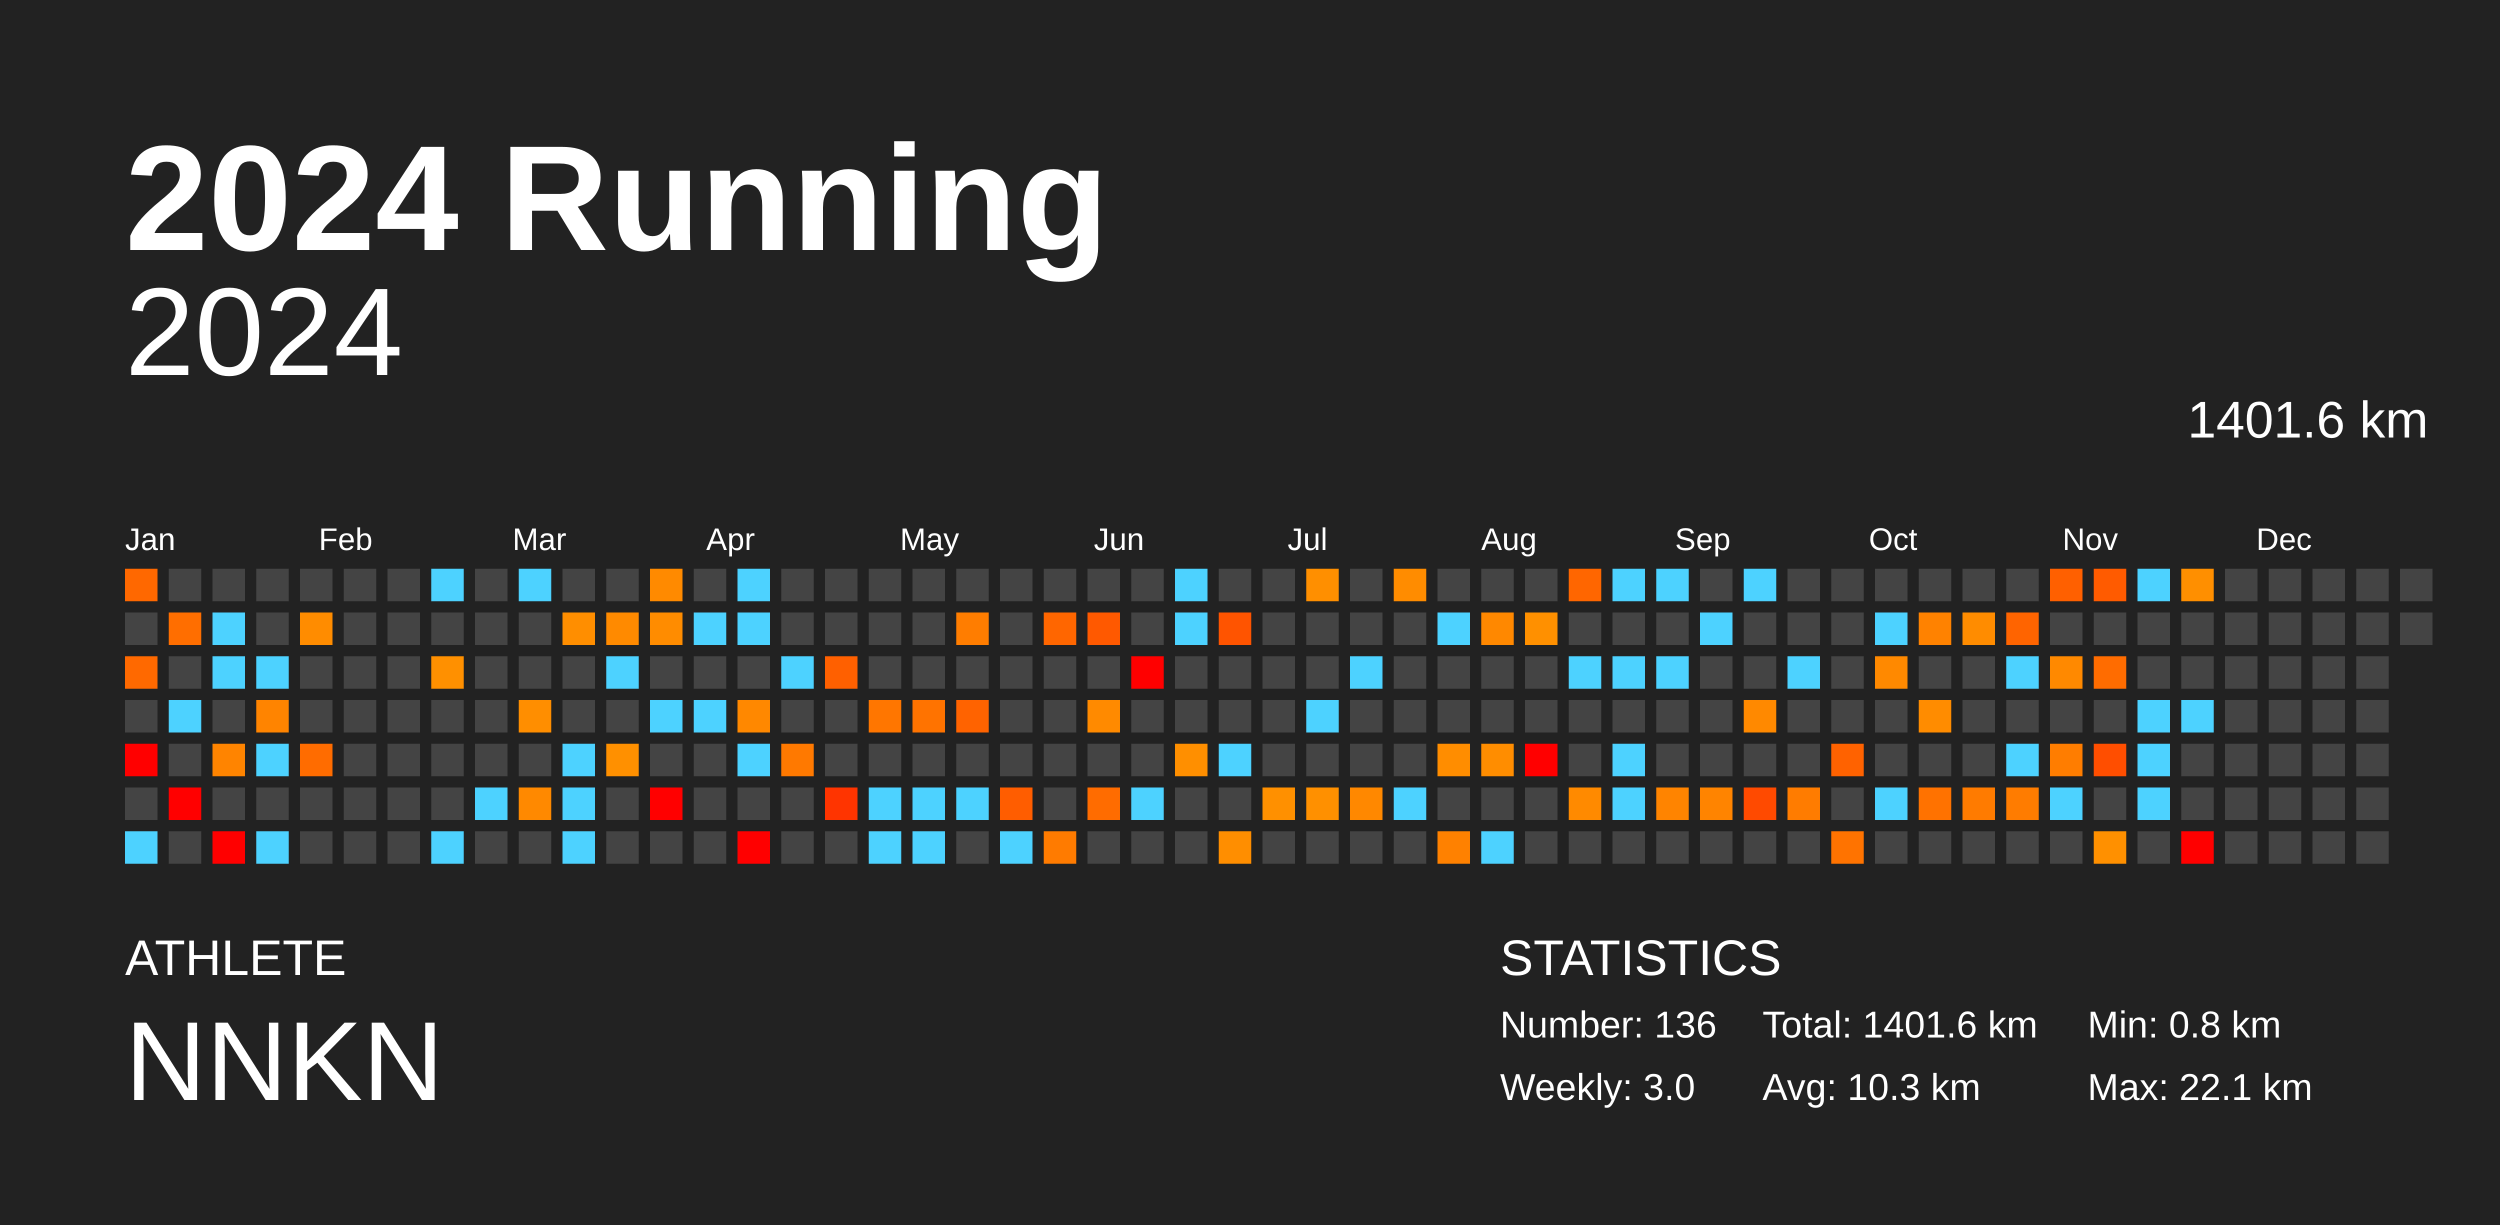
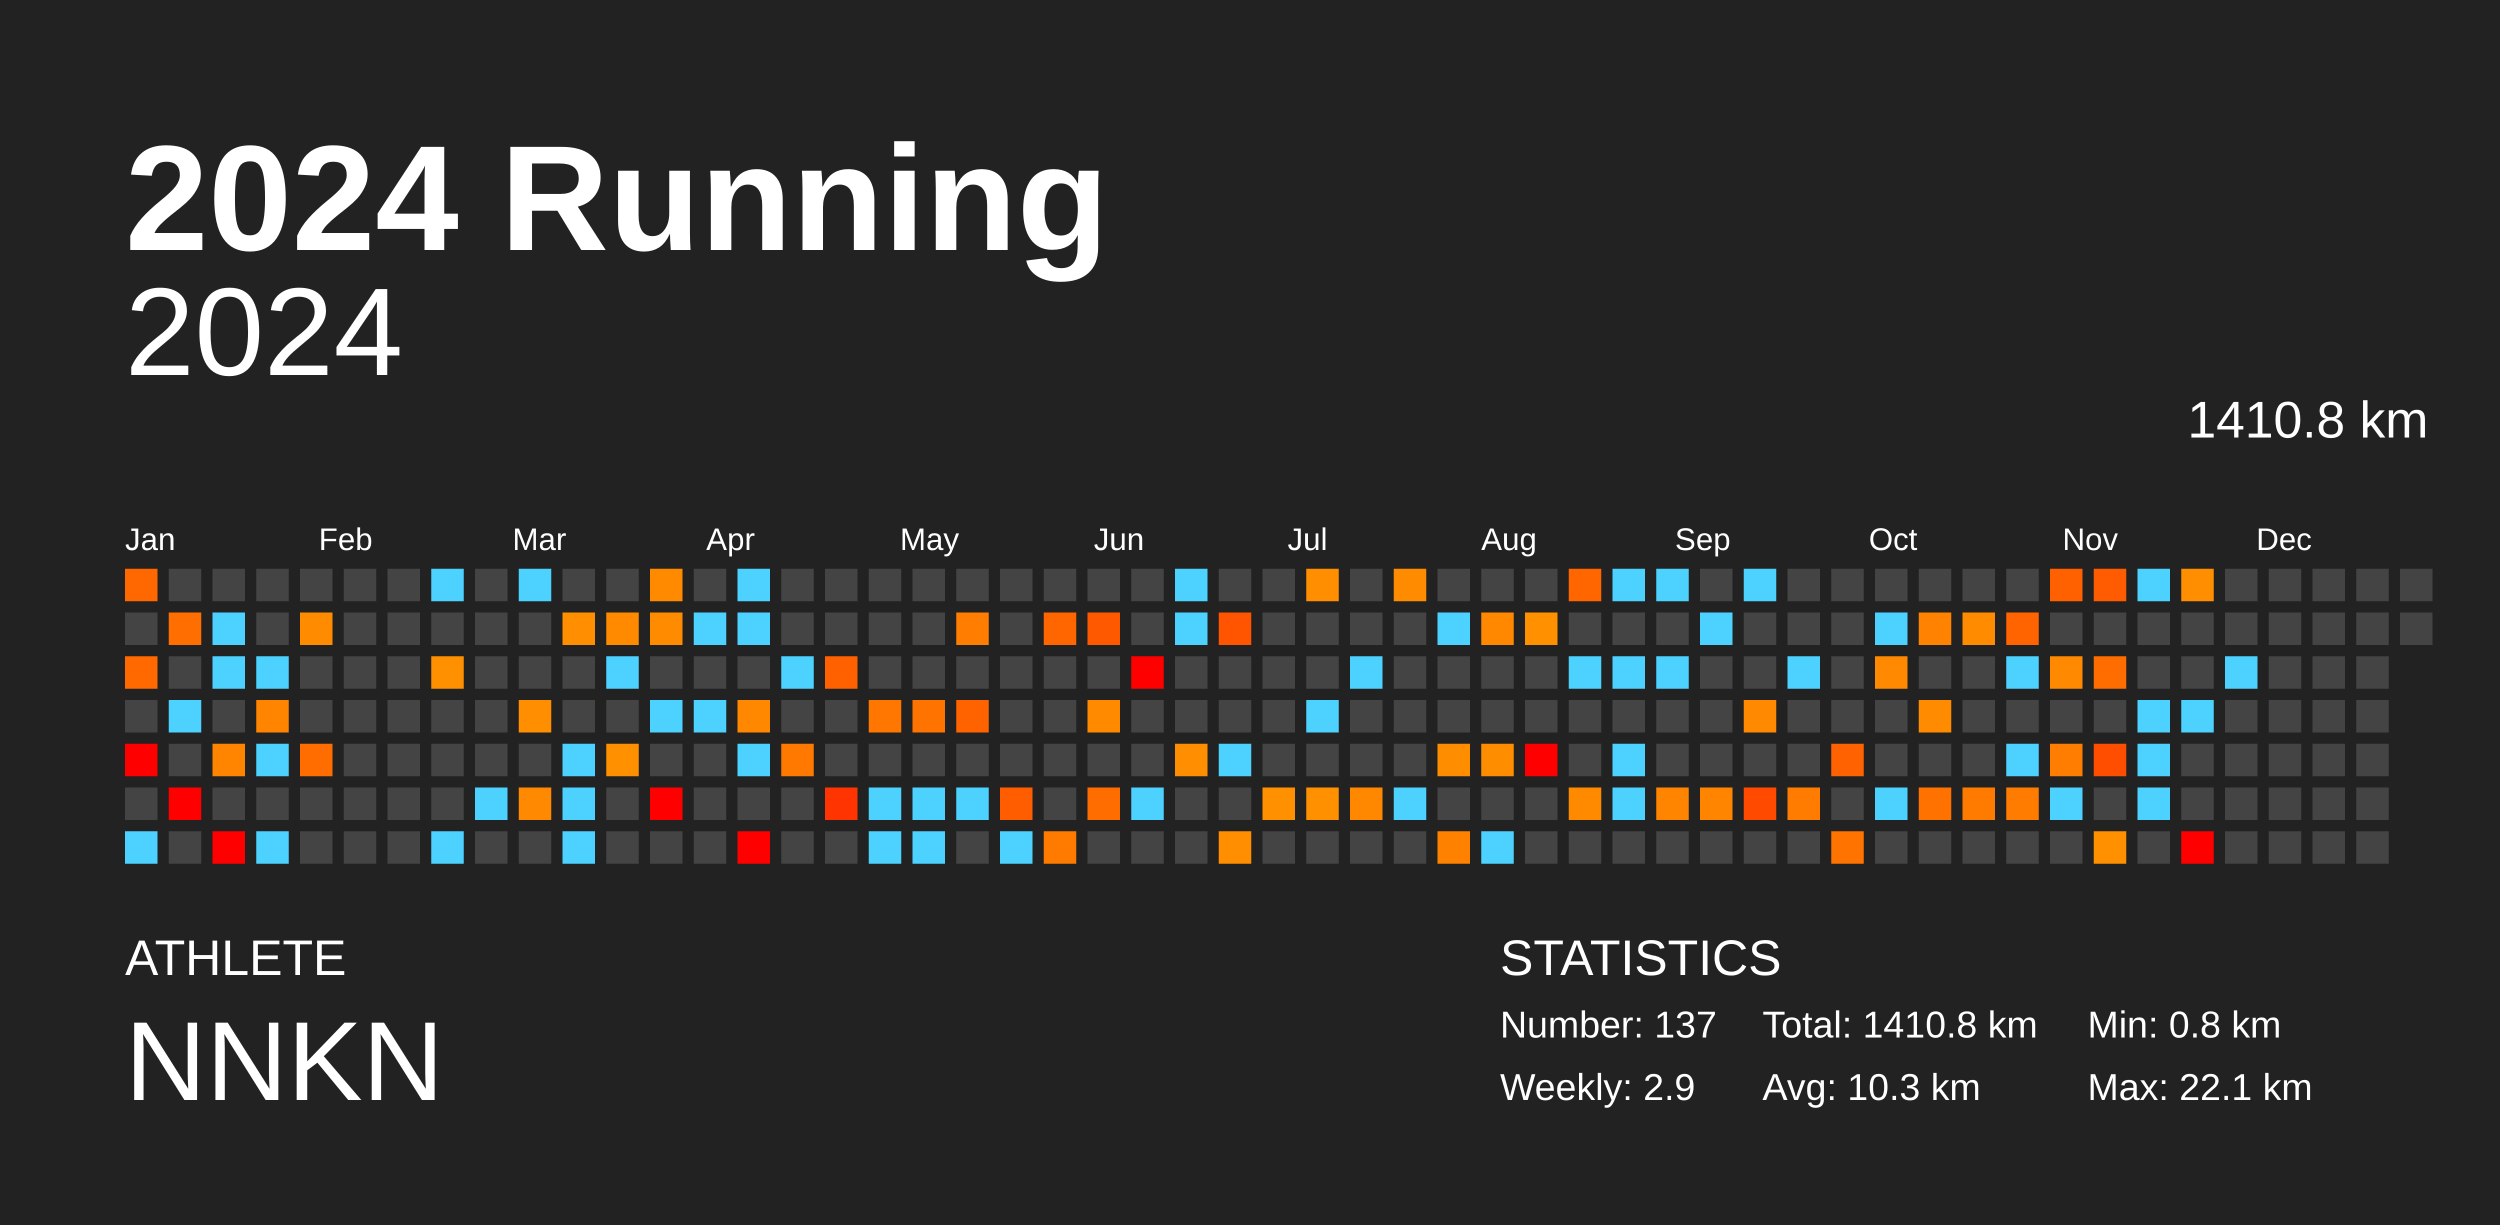
<svg xmlns="http://www.w3.org/2000/svg" baseProfile="full" height="98mm" version="1.1" viewBox="0,0,200,98" width="200mm">
  <defs />
  <rect fill="#222222" height="98" width="200" x="0" y="0" />
  <text fill="#FFFFFF" style="font-size:12px; font-family:Arial; font-weight:bold;" x="10" y="20">2024 Running</text>
  <text fill="#FFFFFF" style="font-size:4px; font-family:Arial" x="10" y="78">ATHLETE</text>
  <text fill="#FFFFFF" style="font-size:9px; font-family:Arial" x="10" y="88">NNKN</text>
  <text fill="#FFFFFF" style="font-size:4px; font-family:Arial" x="120" y="78">STATISTICS</text>
-   <text fill="#FFFFFF" style="font-size:3px; font-family:Arial" x="120" y="83">Number: 136</text>
-   <text fill="#FFFFFF" style="font-size:3px; font-family:Arial" x="120" y="88">Weekly: 3.0</text>
-   <text fill="#FFFFFF" style="font-size:3px; font-family:Arial" x="141" y="83">Total: 1401.6 km</text>
+   <text fill="#FFFFFF" style="font-size:3px; font-family:Arial" x="120" y="83">Number: 137</text>
+   <text fill="#FFFFFF" style="font-size:3px; font-family:Arial" x="120" y="88">Weekly: 2.9</text>
+   <text fill="#FFFFFF" style="font-size:3px; font-family:Arial" x="141" y="83">Total: 1410.8 km</text>
  <text fill="#FFFFFF" style="font-size:3px; font-family:Arial" x="141" y="88">Avg: 10.3 km</text>
  <text fill="#FFFFFF" style="font-size:3px; font-family:Arial" x="167" y="83">Min: 0.8 km</text>
  <text fill="#FFFFFF" style="font-size:3px; font-family:Arial" x="167" y="88">Max: 22.1 km</text>
  <text alignment-baseline="hanging" fill="#FFFFFF" style="font-size:10.0px; font-family:Arial;" x="10" y="30">2024</text>
-   <text alignment-baseline="hanging" fill="#FFFFFF" style="font-size:4.125px; font-family:Arial;" x="175" y="35">1401.6 km</text>
+   <text alignment-baseline="hanging" fill="#FFFFFF" style="font-size:4.125px; font-family:Arial;" x="175" y="35">1410.8 km</text>
  <text fill="#FFFFFF" style="font-size:2.5px; font-family:Arial" x="10.0" y="44">Jan</text>
  <text fill="#FFFFFF" style="font-size:2.5px; font-family:Arial" x="25.5" y="44">Feb</text>
  <text fill="#FFFFFF" style="font-size:2.5px; font-family:Arial" x="41.0" y="44">Mar</text>
  <text fill="#FFFFFF" style="font-size:2.5px; font-family:Arial" x="56.5" y="44">Apr</text>
  <text fill="#FFFFFF" style="font-size:2.5px; font-family:Arial" x="72.0" y="44">May</text>
  <text fill="#FFFFFF" style="font-size:2.5px; font-family:Arial" x="87.5" y="44">Jun</text>
  <text fill="#FFFFFF" style="font-size:2.5px; font-family:Arial" x="103.0" y="44">Jul</text>
  <text fill="#FFFFFF" style="font-size:2.5px; font-family:Arial" x="118.5" y="44">Aug</text>
  <text fill="#FFFFFF" style="font-size:2.5px; font-family:Arial" x="134.0" y="44">Sep</text>
  <text fill="#FFFFFF" style="font-size:2.5px; font-family:Arial" x="149.5" y="44">Oct</text>
  <text fill="#FFFFFF" style="font-size:2.5px; font-family:Arial" x="165.0" y="44">Nov</text>
  <text fill="#FFFFFF" style="font-size:2.5px; font-family:Arial" x="180.5" y="44">Dec</text>
  <rect fill="#ff6800" height="2.6" width="2.6" x="10.0" y="45.5" />
  <rect fill="#444444" height="2.6" width="2.6" x="10.0" y="49.0" />
  <rect fill="#ff6900" height="2.6" width="2.6" x="10.0" y="52.5" />
  <rect fill="#444444" height="2.6" width="2.6" x="10.0" y="56.0" />
  <rect fill="red" height="2.6" width="2.6" x="10.0" y="59.5" />
  <rect fill="#444444" height="2.6" width="2.6" x="10.0" y="63.0" />
  <rect fill="#4dd2ff" height="2.6" width="2.6" x="10.0" y="66.5" />
  <rect fill="#444444" height="2.6" width="2.6" x="13.5" y="45.5" />
  <rect fill="#ff6e00" height="2.6" width="2.6" x="13.5" y="49.0" />
  <rect fill="#444444" height="2.6" width="2.6" x="13.5" y="52.5" />
  <rect fill="#4dd2ff" height="2.6" width="2.6" x="13.5" y="56.0" />
  <rect fill="#444444" height="2.6" width="2.6" x="13.5" y="59.5" />
  <rect fill="red" height="2.6" width="2.6" x="13.5" y="63.0" />
  <rect fill="#444444" height="2.6" width="2.6" x="13.5" y="66.5" />
  <rect fill="#444444" height="2.6" width="2.6" x="17.0" y="45.5" />
  <rect fill="#4dd2ff" height="2.6" width="2.6" x="17.0" y="49.0" />
  <rect fill="#4dd2ff" height="2.6" width="2.6" x="17.0" y="52.5" />
  <rect fill="#444444" height="2.6" width="2.6" x="17.0" y="56.0" />
  <rect fill="#ff8400" height="2.6" width="2.6" x="17.0" y="59.5" />
  <rect fill="#444444" height="2.6" width="2.6" x="17.0" y="63.0" />
  <rect fill="red" height="2.6" width="2.6" x="17.0" y="66.5" />
  <rect fill="#444444" height="2.6" width="2.6" x="20.5" y="45.5" />
  <rect fill="#444444" height="2.6" width="2.6" x="20.5" y="49.0" />
  <rect fill="#4dd2ff" height="2.6" width="2.6" x="20.5" y="52.5" />
  <rect fill="#ff8400" height="2.6" width="2.6" x="20.5" y="56.0" />
  <rect fill="#4dd2ff" height="2.6" width="2.6" x="20.5" y="59.5" />
  <rect fill="#444444" height="2.6" width="2.6" x="20.5" y="63.0" />
  <rect fill="#4dd2ff" height="2.6" width="2.6" x="20.5" y="66.5" />
  <rect fill="#444444" height="2.6" width="2.6" x="24.0" y="45.5" />
  <rect fill="#ff8c00" height="2.6" width="2.6" x="24.0" y="49.0" />
  <rect fill="#444444" height="2.6" width="2.6" x="24.0" y="52.5" />
  <rect fill="#444444" height="2.6" width="2.6" x="24.0" y="56.0" />
  <rect fill="#ff6c00" height="2.6" width="2.6" x="24.0" y="59.5" />
  <rect fill="#444444" height="2.6" width="2.6" x="24.0" y="63.0" />
  <rect fill="#444444" height="2.6" width="2.6" x="24.0" y="66.5" />
  <rect fill="#444444" height="2.6" width="2.6" x="27.5" y="45.5" />
  <rect fill="#444444" height="2.6" width="2.6" x="27.5" y="49.0" />
  <rect fill="#444444" height="2.6" width="2.6" x="27.5" y="52.5" />
  <rect fill="#444444" height="2.6" width="2.6" x="27.5" y="56.0" />
  <rect fill="#444444" height="2.6" width="2.6" x="27.5" y="59.5" />
  <rect fill="#444444" height="2.6" width="2.6" x="27.5" y="63.0" />
  <rect fill="#444444" height="2.6" width="2.6" x="27.5" y="66.5" />
  <rect fill="#444444" height="2.6" width="2.6" x="31.0" y="45.5" />
  <rect fill="#444444" height="2.6" width="2.6" x="31.0" y="49.0" />
  <rect fill="#444444" height="2.6" width="2.6" x="31.0" y="52.5" />
  <rect fill="#444444" height="2.6" width="2.6" x="31.0" y="56.0" />
  <rect fill="#444444" height="2.6" width="2.6" x="31.0" y="59.5" />
  <rect fill="#444444" height="2.6" width="2.6" x="31.0" y="63.0" />
  <rect fill="#444444" height="2.6" width="2.6" x="31.0" y="66.5" />
  <rect fill="#4dd2ff" height="2.6" width="2.6" x="34.5" y="45.5" />
  <rect fill="#444444" height="2.6" width="2.6" x="34.5" y="49.0" />
  <rect fill="#ff9000" height="2.6" width="2.6" x="34.5" y="52.5" />
  <rect fill="#444444" height="2.6" width="2.6" x="34.5" y="56.0" />
  <rect fill="#444444" height="2.6" width="2.6" x="34.5" y="59.5" />
  <rect fill="#444444" height="2.6" width="2.6" x="34.5" y="63.0" />
  <rect fill="#4dd2ff" height="2.6" width="2.6" x="34.5" y="66.5" />
  <rect fill="#444444" height="2.6" width="2.6" x="38.0" y="45.5" />
  <rect fill="#444444" height="2.6" width="2.6" x="38.0" y="49.0" />
  <rect fill="#444444" height="2.6" width="2.6" x="38.0" y="52.5" />
  <rect fill="#444444" height="2.6" width="2.6" x="38.0" y="56.0" />
  <rect fill="#444444" height="2.6" width="2.6" x="38.0" y="59.5" />
  <rect fill="#4dd2ff" height="2.6" width="2.6" x="38.0" y="63.0" />
  <rect fill="#444444" height="2.6" width="2.6" x="38.0" y="66.5" />
  <rect fill="#4dd2ff" height="2.6" width="2.6" x="41.5" y="45.5" />
  <rect fill="#444444" height="2.6" width="2.6" x="41.5" y="49.0" />
  <rect fill="#444444" height="2.6" width="2.6" x="41.5" y="52.5" />
  <rect fill="#ff8e00" height="2.6" width="2.6" x="41.5" y="56.0" />
  <rect fill="#444444" height="2.6" width="2.6" x="41.5" y="59.5" />
  <rect fill="#ff8900" height="2.6" width="2.6" x="41.5" y="63.0" />
  <rect fill="#444444" height="2.6" width="2.6" x="41.5" y="66.5" />
  <rect fill="#444444" height="2.6" width="2.6" x="45.0" y="45.5" />
  <rect fill="#ff8e00" height="2.6" width="2.6" x="45.0" y="49.0" />
  <rect fill="#444444" height="2.6" width="2.6" x="45.0" y="52.5" />
  <rect fill="#444444" height="2.6" width="2.6" x="45.0" y="56.0" />
  <rect fill="#4dd2ff" height="2.6" width="2.6" x="45.0" y="59.5" />
  <rect fill="#4dd2ff" height="2.6" width="2.6" x="45.0" y="63.0" />
  <rect fill="#4dd2ff" height="2.6" width="2.6" x="45.0" y="66.5" />
  <rect fill="#444444" height="2.6" width="2.6" x="48.5" y="45.5" />
  <rect fill="#ff8a00" height="2.6" width="2.6" x="48.5" y="49.0" />
  <rect fill="#4dd2ff" height="2.6" width="2.6" x="48.5" y="52.5" />
  <rect fill="#444444" height="2.6" width="2.6" x="48.5" y="56.0" />
  <rect fill="#ff9000" height="2.6" width="2.6" x="48.5" y="59.5" />
  <rect fill="#444444" height="2.6" width="2.6" x="48.5" y="63.0" />
  <rect fill="#444444" height="2.6" width="2.6" x="48.5" y="66.5" />
  <rect fill="#ff8a00" height="2.6" width="2.6" x="52.0" y="45.5" />
  <rect fill="#ff8c00" height="2.6" width="2.6" x="52.0" y="49.0" />
  <rect fill="#444444" height="2.6" width="2.6" x="52.0" y="52.5" />
  <rect fill="#4dd2ff" height="2.6" width="2.6" x="52.0" y="56.0" />
  <rect fill="#444444" height="2.6" width="2.6" x="52.0" y="59.5" />
  <rect fill="red" height="2.6" width="2.6" x="52.0" y="63.0" />
  <rect fill="#444444" height="2.6" width="2.6" x="52.0" y="66.5" />
  <rect fill="#444444" height="2.6" width="2.6" x="55.5" y="45.5" />
  <rect fill="#4dd2ff" height="2.6" width="2.6" x="55.5" y="49.0" />
  <rect fill="#444444" height="2.6" width="2.6" x="55.5" y="52.5" />
  <rect fill="#4dd2ff" height="2.6" width="2.6" x="55.5" y="56.0" />
  <rect fill="#444444" height="2.6" width="2.6" x="55.5" y="59.5" />
  <rect fill="#444444" height="2.6" width="2.6" x="55.5" y="63.0" />
  <rect fill="#444444" height="2.6" width="2.6" x="55.5" y="66.5" />
  <rect fill="#4dd2ff" height="2.6" width="2.6" x="59.0" y="45.5" />
  <rect fill="#4dd2ff" height="2.6" width="2.6" x="59.0" y="49.0" />
  <rect fill="#444444" height="2.6" width="2.6" x="59.0" y="52.5" />
  <rect fill="#ff8800" height="2.6" width="2.6" x="59.0" y="56.0" />
  <rect fill="#4dd2ff" height="2.6" width="2.6" x="59.0" y="59.5" />
  <rect fill="#444444" height="2.6" width="2.6" x="59.0" y="63.0" />
  <rect fill="red" height="2.6" width="2.6" x="59.0" y="66.5" />
  <rect fill="#444444" height="2.6" width="2.6" x="62.5" y="45.5" />
  <rect fill="#444444" height="2.6" width="2.6" x="62.5" y="49.0" />
  <rect fill="#4dd2ff" height="2.6" width="2.6" x="62.5" y="52.5" />
  <rect fill="#444444" height="2.6" width="2.6" x="62.5" y="56.0" />
  <rect fill="#ff7900" height="2.6" width="2.6" x="62.5" y="59.5" />
  <rect fill="#444444" height="2.6" width="2.6" x="62.5" y="63.0" />
  <rect fill="#444444" height="2.6" width="2.6" x="62.5" y="66.5" />
  <rect fill="#444444" height="2.6" width="2.6" x="66.0" y="45.5" />
  <rect fill="#444444" height="2.6" width="2.6" x="66.0" y="49.0" />
  <rect fill="#ff6000" height="2.6" width="2.6" x="66.0" y="52.5" />
  <rect fill="#444444" height="2.6" width="2.6" x="66.0" y="56.0" />
  <rect fill="#444444" height="2.6" width="2.6" x="66.0" y="59.5" />
  <rect fill="#ff3400" height="2.6" width="2.6" x="66.0" y="63.0" />
  <rect fill="#444444" height="2.6" width="2.6" x="66.0" y="66.5" />
  <rect fill="#444444" height="2.6" width="2.6" x="69.5" y="45.5" />
  <rect fill="#444444" height="2.6" width="2.6" x="69.5" y="49.0" />
  <rect fill="#444444" height="2.6" width="2.6" x="69.5" y="52.5" />
  <rect fill="#ff7600" height="2.6" width="2.6" x="69.5" y="56.0" />
  <rect fill="#444444" height="2.6" width="2.6" x="69.5" y="59.5" />
  <rect fill="#4dd2ff" height="2.6" width="2.6" x="69.5" y="63.0" />
  <rect fill="#4dd2ff" height="2.6" width="2.6" x="69.5" y="66.5" />
  <rect fill="#444444" height="2.6" width="2.6" x="73.0" y="45.5" />
  <rect fill="#444444" height="2.6" width="2.6" x="73.0" y="49.0" />
  <rect fill="#444444" height="2.6" width="2.6" x="73.0" y="52.5" />
  <rect fill="#ff7300" height="2.6" width="2.6" x="73.0" y="56.0" />
  <rect fill="#444444" height="2.6" width="2.6" x="73.0" y="59.5" />
  <rect fill="#4dd2ff" height="2.6" width="2.6" x="73.0" y="63.0" />
  <rect fill="#4dd2ff" height="2.6" width="2.6" x="73.0" y="66.5" />
  <rect fill="#444444" height="2.6" width="2.6" x="76.5" y="45.5" />
  <rect fill="#ff7d00" height="2.6" width="2.6" x="76.5" y="49.0" />
  <rect fill="#444444" height="2.6" width="2.6" x="76.5" y="52.5" />
  <rect fill="#ff6300" height="2.6" width="2.6" x="76.5" y="56.0" />
  <rect fill="#444444" height="2.6" width="2.6" x="76.5" y="59.5" />
  <rect fill="#4dd2ff" height="2.6" width="2.6" x="76.5" y="63.0" />
  <rect fill="#444444" height="2.6" width="2.6" x="76.5" y="66.5" />
  <rect fill="#444444" height="2.6" width="2.6" x="80.0" y="45.5" />
  <rect fill="#444444" height="2.6" width="2.6" x="80.0" y="49.0" />
  <rect fill="#444444" height="2.6" width="2.6" x="80.0" y="52.5" />
  <rect fill="#444444" height="2.6" width="2.6" x="80.0" y="56.0" />
  <rect fill="#444444" height="2.6" width="2.6" x="80.0" y="59.5" />
  <rect fill="#ff5d00" height="2.6" width="2.6" x="80.0" y="63.0" />
  <rect fill="#4dd2ff" height="2.6" width="2.6" x="80.0" y="66.5" />
  <rect fill="#444444" height="2.6" width="2.6" x="83.5" y="45.5" />
  <rect fill="#ff6600" height="2.6" width="2.6" x="83.5" y="49.0" />
  <rect fill="#444444" height="2.6" width="2.6" x="83.5" y="52.5" />
  <rect fill="#444444" height="2.6" width="2.6" x="83.5" y="56.0" />
  <rect fill="#444444" height="2.6" width="2.6" x="83.5" y="59.5" />
  <rect fill="#444444" height="2.6" width="2.6" x="83.5" y="63.0" />
  <rect fill="#ff7b00" height="2.6" width="2.6" x="83.5" y="66.5" />
  <rect fill="#444444" height="2.6" width="2.6" x="87.0" y="45.5" />
  <rect fill="#ff5900" height="2.6" width="2.6" x="87.0" y="49.0" />
  <rect fill="#444444" height="2.6" width="2.6" x="87.0" y="52.5" />
  <rect fill="#ff8a00" height="2.6" width="2.6" x="87.0" y="56.0" />
  <rect fill="#444444" height="2.6" width="2.6" x="87.0" y="59.5" />
  <rect fill="#ff6c00" height="2.6" width="2.6" x="87.0" y="63.0" />
  <rect fill="#444444" height="2.6" width="2.6" x="87.0" y="66.5" />
  <rect fill="#444444" height="2.6" width="2.6" x="90.5" y="45.5" />
  <rect fill="#444444" height="2.6" width="2.6" x="90.5" y="49.0" />
  <rect fill="red" height="2.6" width="2.6" x="90.5" y="52.5" />
  <rect fill="#444444" height="2.6" width="2.6" x="90.5" y="56.0" />
  <rect fill="#444444" height="2.6" width="2.6" x="90.5" y="59.5" />
  <rect fill="#4dd2ff" height="2.6" width="2.6" x="90.5" y="63.0" />
  <rect fill="#444444" height="2.6" width="2.6" x="90.5" y="66.5" />
  <rect fill="#4dd2ff" height="2.6" width="2.6" x="94.0" y="45.5" />
  <rect fill="#4dd2ff" height="2.6" width="2.6" x="94.0" y="49.0" />
  <rect fill="#444444" height="2.6" width="2.6" x="94.0" y="52.5" />
  <rect fill="#444444" height="2.6" width="2.6" x="94.0" y="56.0" />
  <rect fill="#ff8f00" height="2.6" width="2.6" x="94.0" y="59.5" />
  <rect fill="#444444" height="2.6" width="2.6" x="94.0" y="63.0" />
  <rect fill="#444444" height="2.6" width="2.6" x="94.0" y="66.5" />
  <rect fill="#444444" height="2.6" width="2.6" x="97.5" y="45.5" />
  <rect fill="#ff5400" height="2.6" width="2.6" x="97.5" y="49.0" />
  <rect fill="#444444" height="2.6" width="2.6" x="97.5" y="52.5" />
  <rect fill="#444444" height="2.6" width="2.6" x="97.5" y="56.0" />
  <rect fill="#4dd2ff" height="2.6" width="2.6" x="97.5" y="59.5" />
  <rect fill="#444444" height="2.6" width="2.6" x="97.5" y="63.0" />
  <rect fill="#ff8e00" height="2.6" width="2.6" x="97.5" y="66.5" />
  <rect fill="#444444" height="2.6" width="2.6" x="101.0" y="45.5" />
  <rect fill="#444444" height="2.6" width="2.6" x="101.0" y="49.0" />
  <rect fill="#444444" height="2.6" width="2.6" x="101.0" y="52.5" />
  <rect fill="#444444" height="2.6" width="2.6" x="101.0" y="56.0" />
  <rect fill="#444444" height="2.6" width="2.6" x="101.0" y="59.5" />
  <rect fill="#ff9000" height="2.6" width="2.6" x="101.0" y="63.0" />
  <rect fill="#444444" height="2.6" width="2.6" x="101.0" y="66.5" />
  <rect fill="#ff8f00" height="2.6" width="2.6" x="104.5" y="45.5" />
  <rect fill="#444444" height="2.6" width="2.6" x="104.5" y="49.0" />
  <rect fill="#444444" height="2.6" width="2.6" x="104.5" y="52.5" />
  <rect fill="#4dd2ff" height="2.6" width="2.6" x="104.5" y="56.0" />
  <rect fill="#444444" height="2.6" width="2.6" x="104.5" y="59.5" />
  <rect fill="#ff9000" height="2.6" width="2.6" x="104.5" y="63.0" />
  <rect fill="#444444" height="2.6" width="2.6" x="104.5" y="66.5" />
  <rect fill="#444444" height="2.6" width="2.6" x="108.0" y="45.5" />
  <rect fill="#444444" height="2.6" width="2.6" x="108.0" y="49.0" />
  <rect fill="#4dd2ff" height="2.6" width="2.6" x="108.0" y="52.5" />
  <rect fill="#444444" height="2.6" width="2.6" x="108.0" y="56.0" />
  <rect fill="#444444" height="2.6" width="2.6" x="108.0" y="59.5" />
  <rect fill="#ff8800" height="2.6" width="2.6" x="108.0" y="63.0" />
  <rect fill="#444444" height="2.6" width="2.6" x="108.0" y="66.5" />
  <rect fill="#ff8c00" height="2.6" width="2.6" x="111.5" y="45.5" />
  <rect fill="#444444" height="2.6" width="2.6" x="111.5" y="49.0" />
  <rect fill="#444444" height="2.6" width="2.6" x="111.5" y="52.5" />
  <rect fill="#444444" height="2.6" width="2.6" x="111.5" y="56.0" />
  <rect fill="#444444" height="2.6" width="2.6" x="111.5" y="59.5" />
  <rect fill="#4dd2ff" height="2.6" width="2.6" x="111.5" y="63.0" />
  <rect fill="#444444" height="2.6" width="2.6" x="111.5" y="66.5" />
  <rect fill="#444444" height="2.6" width="2.6" x="115.0" y="45.5" />
  <rect fill="#4dd2ff" height="2.6" width="2.6" x="115.0" y="49.0" />
  <rect fill="#444444" height="2.6" width="2.6" x="115.0" y="52.5" />
  <rect fill="#444444" height="2.6" width="2.6" x="115.0" y="56.0" />
  <rect fill="#ff8d00" height="2.6" width="2.6" x="115.0" y="59.5" />
  <rect fill="#444444" height="2.6" width="2.6" x="115.0" y="63.0" />
  <rect fill="#ff8100" height="2.6" width="2.6" x="115.0" y="66.5" />
  <rect fill="#444444" height="2.6" width="2.6" x="118.5" y="45.5" />
  <rect fill="#ff8800" height="2.6" width="2.6" x="118.5" y="49.0" />
  <rect fill="#444444" height="2.6" width="2.6" x="118.5" y="52.5" />
  <rect fill="#444444" height="2.6" width="2.6" x="118.5" y="56.0" />
  <rect fill="#ff8d00" height="2.6" width="2.6" x="118.5" y="59.5" />
  <rect fill="#444444" height="2.6" width="2.6" x="118.5" y="63.0" />
  <rect fill="#4dd2ff" height="2.6" width="2.6" x="118.5" y="66.5" />
  <rect fill="#444444" height="2.6" width="2.6" x="122.0" y="45.5" />
  <rect fill="#ff9000" height="2.6" width="2.6" x="122.0" y="49.0" />
  <rect fill="#444444" height="2.6" width="2.6" x="122.0" y="52.5" />
  <rect fill="#444444" height="2.6" width="2.6" x="122.0" y="56.0" />
  <rect fill="red" height="2.6" width="2.6" x="122.0" y="59.5" />
  <rect fill="#444444" height="2.6" width="2.6" x="122.0" y="63.0" />
  <rect fill="#444444" height="2.6" width="2.6" x="122.0" y="66.5" />
  <rect fill="#ff6600" height="2.6" width="2.6" x="125.5" y="45.5" />
  <rect fill="#444444" height="2.6" width="2.6" x="125.5" y="49.0" />
  <rect fill="#4dd2ff" height="2.6" width="2.6" x="125.5" y="52.5" />
  <rect fill="#444444" height="2.6" width="2.6" x="125.5" y="56.0" />
  <rect fill="#444444" height="2.6" width="2.6" x="125.5" y="59.5" />
  <rect fill="#ff8a00" height="2.6" width="2.6" x="125.5" y="63.0" />
  <rect fill="#444444" height="2.6" width="2.6" x="125.5" y="66.5" />
  <rect fill="#4dd2ff" height="2.6" width="2.6" x="129.0" y="45.5" />
  <rect fill="#444444" height="2.6" width="2.6" x="129.0" y="49.0" />
  <rect fill="#4dd2ff" height="2.6" width="2.6" x="129.0" y="52.5" />
  <rect fill="#444444" height="2.6" width="2.6" x="129.0" y="56.0" />
  <rect fill="#4dd2ff" height="2.6" width="2.6" x="129.0" y="59.5" />
  <rect fill="#4dd2ff" height="2.6" width="2.6" x="129.0" y="63.0" />
  <rect fill="#444444" height="2.6" width="2.6" x="129.0" y="66.5" />
  <rect fill="#4dd2ff" height="2.6" width="2.6" x="132.5" y="45.5" />
  <rect fill="#444444" height="2.6" width="2.6" x="132.5" y="49.0" />
  <rect fill="#4dd2ff" height="2.6" width="2.6" x="132.5" y="52.5" />
  <rect fill="#444444" height="2.6" width="2.6" x="132.5" y="56.0" />
  <rect fill="#444444" height="2.6" width="2.6" x="132.5" y="59.5" />
  <rect fill="#ff8400" height="2.6" width="2.6" x="132.5" y="63.0" />
  <rect fill="#444444" height="2.6" width="2.6" x="132.5" y="66.5" />
  <rect fill="#444444" height="2.6" width="2.6" x="136.0" y="45.5" />
  <rect fill="#4dd2ff" height="2.6" width="2.6" x="136.0" y="49.0" />
  <rect fill="#444444" height="2.6" width="2.6" x="136.0" y="52.5" />
  <rect fill="#444444" height="2.6" width="2.6" x="136.0" y="56.0" />
  <rect fill="#444444" height="2.6" width="2.6" x="136.0" y="59.5" />
  <rect fill="#ff8400" height="2.6" width="2.6" x="136.0" y="63.0" />
  <rect fill="#444444" height="2.6" width="2.6" x="136.0" y="66.5" />
  <rect fill="#4dd2ff" height="2.6" width="2.6" x="139.5" y="45.5" />
  <rect fill="#444444" height="2.6" width="2.6" x="139.5" y="49.0" />
  <rect fill="#444444" height="2.6" width="2.6" x="139.5" y="52.5" />
  <rect fill="#ff8900" height="2.6" width="2.6" x="139.5" y="56.0" />
  <rect fill="#444444" height="2.6" width="2.6" x="139.5" y="59.5" />
  <rect fill="#ff4a00" height="2.6" width="2.6" x="139.5" y="63.0" />
  <rect fill="#444444" height="2.6" width="2.6" x="139.5" y="66.5" />
  <rect fill="#444444" height="2.6" width="2.6" x="143.0" y="45.5" />
  <rect fill="#444444" height="2.6" width="2.6" x="143.0" y="49.0" />
  <rect fill="#4dd2ff" height="2.6" width="2.6" x="143.0" y="52.5" />
  <rect fill="#444444" height="2.6" width="2.6" x="143.0" y="56.0" />
  <rect fill="#444444" height="2.6" width="2.6" x="143.0" y="59.5" />
  <rect fill="#ff7c00" height="2.6" width="2.6" x="143.0" y="63.0" />
  <rect fill="#444444" height="2.6" width="2.6" x="143.0" y="66.5" />
  <rect fill="#444444" height="2.6" width="2.6" x="146.5" y="45.5" />
  <rect fill="#444444" height="2.6" width="2.6" x="146.5" y="49.0" />
  <rect fill="#444444" height="2.6" width="2.6" x="146.5" y="52.5" />
  <rect fill="#444444" height="2.6" width="2.6" x="146.5" y="56.0" />
  <rect fill="#ff6200" height="2.6" width="2.6" x="146.5" y="59.5" />
  <rect fill="#444444" height="2.6" width="2.6" x="146.5" y="63.0" />
  <rect fill="#ff7300" height="2.6" width="2.6" x="146.5" y="66.5" />
  <rect fill="#444444" height="2.6" width="2.6" x="150.0" y="45.5" />
  <rect fill="#4dd2ff" height="2.6" width="2.6" x="150.0" y="49.0" />
  <rect fill="#ff8900" height="2.6" width="2.6" x="150.0" y="52.5" />
  <rect fill="#444444" height="2.6" width="2.6" x="150.0" y="56.0" />
  <rect fill="#444444" height="2.6" width="2.6" x="150.0" y="59.5" />
  <rect fill="#4dd2ff" height="2.6" width="2.6" x="150.0" y="63.0" />
  <rect fill="#444444" height="2.6" width="2.6" x="150.0" y="66.5" />
  <rect fill="#444444" height="2.6" width="2.6" x="153.5" y="45.5" />
  <rect fill="#ff8200" height="2.6" width="2.6" x="153.5" y="49.0" />
  <rect fill="#444444" height="2.6" width="2.6" x="153.5" y="52.5" />
  <rect fill="#ff8c00" height="2.6" width="2.6" x="153.5" y="56.0" />
  <rect fill="#444444" height="2.6" width="2.6" x="153.5" y="59.5" />
  <rect fill="#ff7200" height="2.6" width="2.6" x="153.5" y="63.0" />
  <rect fill="#444444" height="2.6" width="2.6" x="153.5" y="66.5" />
  <rect fill="#444444" height="2.6" width="2.6" x="157.0" y="45.5" />
  <rect fill="#ff8c00" height="2.6" width="2.6" x="157.0" y="49.0" />
  <rect fill="#444444" height="2.6" width="2.6" x="157.0" y="52.5" />
  <rect fill="#444444" height="2.6" width="2.6" x="157.0" y="56.0" />
  <rect fill="#444444" height="2.6" width="2.6" x="157.0" y="59.5" />
  <rect fill="#ff7b00" height="2.6" width="2.6" x="157.0" y="63.0" />
  <rect fill="#444444" height="2.6" width="2.6" x="157.0" y="66.5" />
  <rect fill="#444444" height="2.6" width="2.6" x="160.5" y="45.5" />
  <rect fill="#ff6400" height="2.6" width="2.6" x="160.5" y="49.0" />
  <rect fill="#4dd2ff" height="2.6" width="2.6" x="160.5" y="52.5" />
  <rect fill="#444444" height="2.6" width="2.6" x="160.5" y="56.0" />
  <rect fill="#4dd2ff" height="2.6" width="2.6" x="160.5" y="59.5" />
  <rect fill="#ff7c00" height="2.6" width="2.6" x="160.5" y="63.0" />
  <rect fill="#444444" height="2.6" width="2.6" x="160.5" y="66.5" />
  <rect fill="#ff6000" height="2.6" width="2.6" x="164.0" y="45.5" />
  <rect fill="#444444" height="2.6" width="2.6" x="164.0" y="49.0" />
  <rect fill="#ff8900" height="2.6" width="2.6" x="164.0" y="52.5" />
  <rect fill="#444444" height="2.6" width="2.6" x="164.0" y="56.0" />
  <rect fill="#ff7d00" height="2.6" width="2.6" x="164.0" y="59.5" />
  <rect fill="#4dd2ff" height="2.6" width="2.6" x="164.0" y="63.0" />
  <rect fill="#444444" height="2.6" width="2.6" x="164.0" y="66.5" />
  <rect fill="#ff5b00" height="2.6" width="2.6" x="167.5" y="45.5" />
  <rect fill="#444444" height="2.6" width="2.6" x="167.5" y="49.0" />
  <rect fill="#ff6c00" height="2.6" width="2.6" x="167.5" y="52.5" />
  <rect fill="#444444" height="2.6" width="2.6" x="167.5" y="56.0" />
  <rect fill="#ff4e00" height="2.6" width="2.6" x="167.5" y="59.5" />
  <rect fill="#444444" height="2.6" width="2.6" x="167.5" y="63.0" />
  <rect fill="#ff9000" height="2.6" width="2.6" x="167.5" y="66.5" />
  <rect fill="#4dd2ff" height="2.6" width="2.6" x="171.0" y="45.5" />
  <rect fill="#444444" height="2.6" width="2.6" x="171.0" y="49.0" />
  <rect fill="#444444" height="2.6" width="2.6" x="171.0" y="52.5" />
  <rect fill="#4dd2ff" height="2.6" width="2.6" x="171.0" y="56.0" />
  <rect fill="#4dd2ff" height="2.6" width="2.6" x="171.0" y="59.5" />
  <rect fill="#4dd2ff" height="2.6" width="2.6" x="171.0" y="63.0" />
  <rect fill="#444444" height="2.6" width="2.6" x="171.0" y="66.5" />
  <rect fill="#ff8f00" height="2.6" width="2.6" x="174.5" y="45.5" />
  <rect fill="#444444" height="2.6" width="2.6" x="174.5" y="49.0" />
  <rect fill="#444444" height="2.6" width="2.6" x="174.5" y="52.5" />
  <rect fill="#4dd2ff" height="2.6" width="2.6" x="174.5" y="56.0" />
  <rect fill="#444444" height="2.6" width="2.6" x="174.5" y="59.5" />
  <rect fill="#444444" height="2.6" width="2.6" x="174.5" y="63.0" />
  <rect fill="red" height="2.6" width="2.6" x="174.5" y="66.5" />
  <rect fill="#444444" height="2.6" width="2.6" x="178.0" y="45.5" />
  <rect fill="#444444" height="2.6" width="2.6" x="178.0" y="49.0" />
-   <rect fill="#444444" height="2.6" width="2.6" x="178.0" y="52.5" />
+   <rect fill="#4dd2ff" height="2.6" width="2.6" x="178.0" y="52.5" />
  <rect fill="#444444" height="2.6" width="2.6" x="178.0" y="56.0" />
  <rect fill="#444444" height="2.6" width="2.6" x="178.0" y="59.5" />
  <rect fill="#444444" height="2.6" width="2.6" x="178.0" y="63.0" />
  <rect fill="#444444" height="2.6" width="2.6" x="178.0" y="66.5" />
  <rect fill="#444444" height="2.6" width="2.6" x="181.5" y="45.5" />
  <rect fill="#444444" height="2.6" width="2.6" x="181.5" y="49.0" />
  <rect fill="#444444" height="2.6" width="2.6" x="181.5" y="52.5" />
  <rect fill="#444444" height="2.6" width="2.6" x="181.5" y="56.0" />
  <rect fill="#444444" height="2.6" width="2.6" x="181.5" y="59.5" />
  <rect fill="#444444" height="2.6" width="2.6" x="181.5" y="63.0" />
  <rect fill="#444444" height="2.6" width="2.6" x="181.5" y="66.5" />
  <rect fill="#444444" height="2.6" width="2.6" x="185.0" y="45.5" />
  <rect fill="#444444" height="2.6" width="2.6" x="185.0" y="49.0" />
  <rect fill="#444444" height="2.6" width="2.6" x="185.0" y="52.5" />
  <rect fill="#444444" height="2.6" width="2.6" x="185.0" y="56.0" />
  <rect fill="#444444" height="2.6" width="2.6" x="185.0" y="59.5" />
  <rect fill="#444444" height="2.6" width="2.6" x="185.0" y="63.0" />
  <rect fill="#444444" height="2.6" width="2.6" x="185.0" y="66.5" />
  <rect fill="#444444" height="2.6" width="2.6" x="188.5" y="45.5" />
  <rect fill="#444444" height="2.6" width="2.6" x="188.5" y="49.0" />
  <rect fill="#444444" height="2.6" width="2.6" x="188.5" y="52.5" />
  <rect fill="#444444" height="2.6" width="2.6" x="188.5" y="56.0" />
  <rect fill="#444444" height="2.6" width="2.6" x="188.5" y="59.5" />
  <rect fill="#444444" height="2.6" width="2.6" x="188.5" y="63.0" />
  <rect fill="#444444" height="2.6" width="2.6" x="188.5" y="66.5" />
  <rect fill="#444444" height="2.6" width="2.6" x="192.0" y="45.5" />
  <rect fill="#444444" height="2.6" width="2.6" x="192.0" y="49.0" />
</svg>
